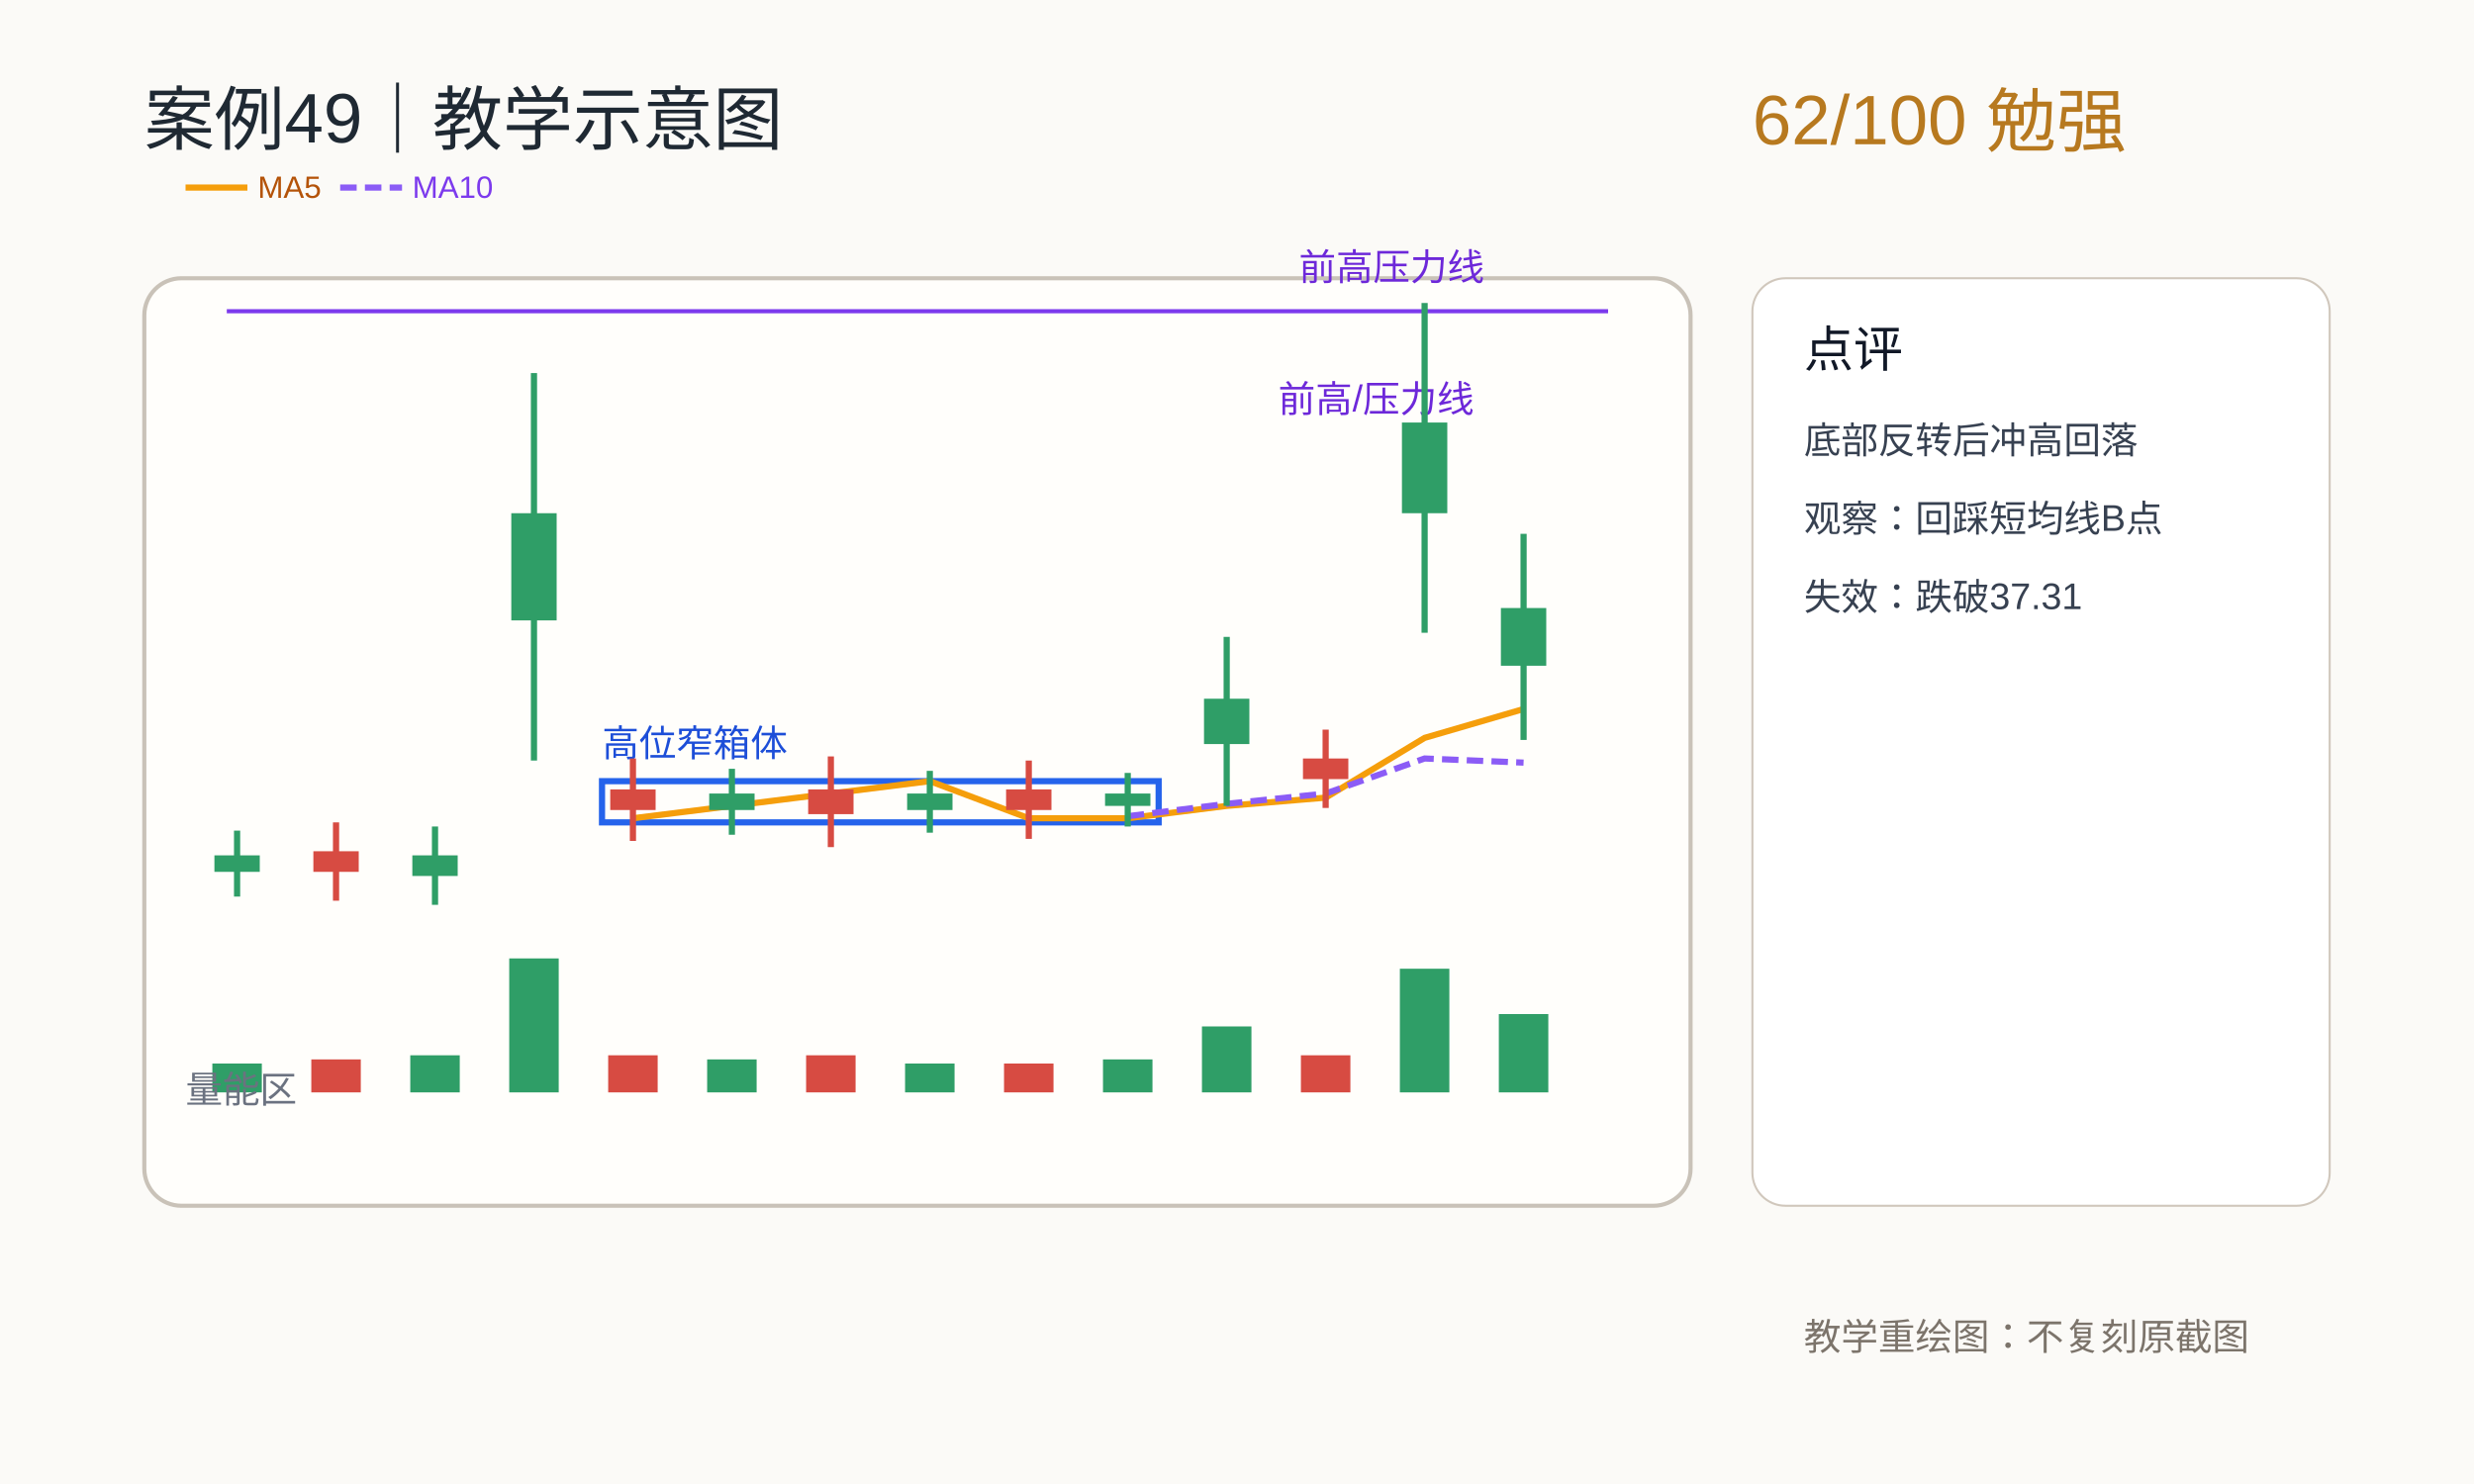
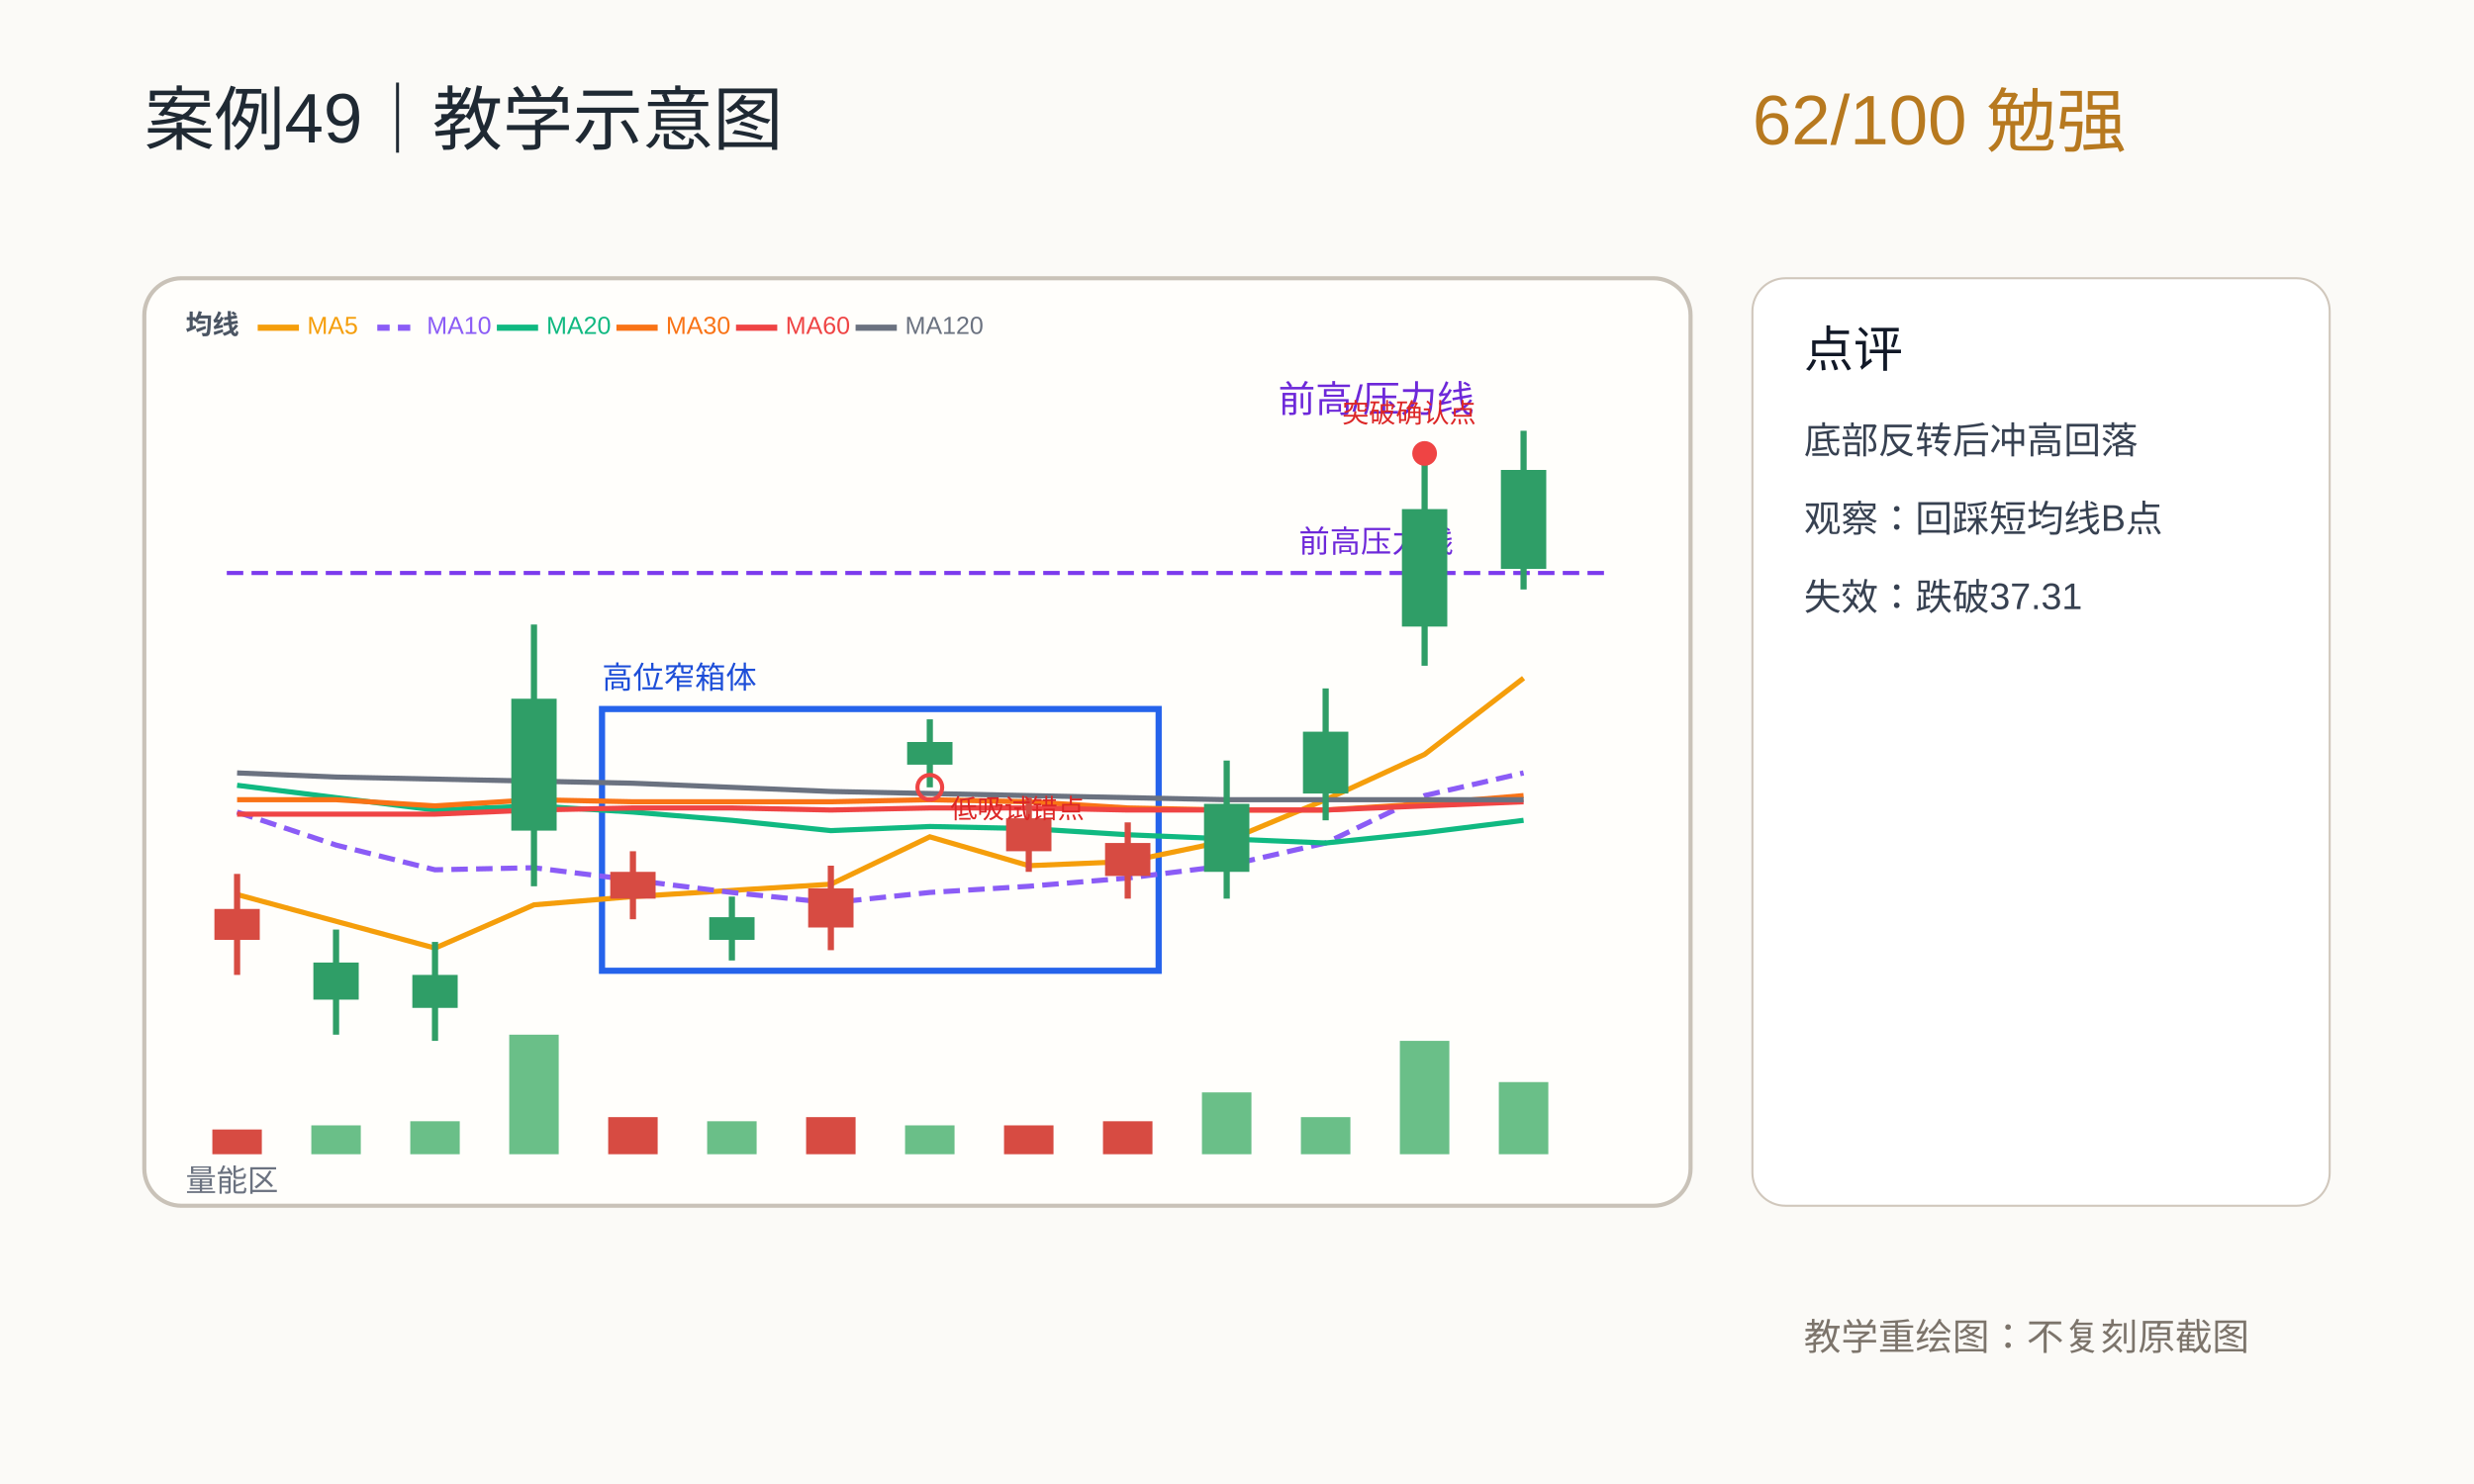
<svg xmlns="http://www.w3.org/2000/svg" width="1200" height="720" viewBox="0 0 1200 720">
  <rect width="1200" height="720" fill="#fbfaf7" />
  <rect x="70" y="135" width="750" height="450" rx="18" fill="#fffefb" stroke="#c9c2b8" stroke-width="2" />
  <text x="70" y="70" font-size="34" font-family="PingFang SC, Arial" fill="#1f2933">案例49｜教学示意图</text>
  <text x="850" y="70" font-size="34" font-family="PingFang SC, Arial" fill="#b7791f">62/100  勉强</text>
  <text x="620" y="200" font-size="18" font-family="PingFang SC, Arial" fill="#6d28d9">前高/压力线</text>
-   <line x1="110" y1="151" x2="780" y2="151" stroke="#7c3aed" stroke-width="2" />
-   <text x="630" y="136" font-size="18" font-family="PingFang SC, Arial" fill="#6d28d9">前高压力线</text>
-   <rect x="292" y="379" width="270" height="20" fill="none" stroke="#2563eb" stroke-width="3" />
-   <text x="292" y="367" font-size="18" font-family="PingFang SC, Arial" fill="#1d4ed8">高位窄箱体</text>
-   <polyline points="307,397 355,391 403,385 451,379 499,397 547,397 595,391 643,387 691,358 739,344" fill="none" stroke="#f59e0b" stroke-width="3" />
-   <polyline points="547,396 595,390 643,385 691,368 739,370" fill="none" stroke="#8b5cf6" stroke-width="3" stroke-dasharray="8,4" />
-   <line x1="90" y1="91" x2="120" y2="91" stroke="#f59e0b" stroke-width="3" />
-   <text x="125" y="96" font-size="15" font-family="PingFang SC, Arial" fill="#b45309">MA5</text>
-   <line x1="165" y1="91" x2="195" y2="91" stroke="#8b5cf6" stroke-width="3" stroke-dasharray="8,4" />
-   <text x="200" y="96" font-size="15" font-family="PingFang SC, Arial" fill="#7c3aed">MA10</text>
-   <line x1="115" y1="403" x2="115" y2="435" stroke="#2f9e67" stroke-width="3" />
-   <rect x="104" y="415" width="22" height="8" fill="#2f9e67" />
-   <line x1="163" y1="399" x2="163" y2="437" stroke="#d74b42" stroke-width="3" />
-   <rect x="152" y="413" width="22" height="10" fill="#d74b42" />
-   <line x1="211" y1="401" x2="211" y2="439" stroke="#2f9e67" stroke-width="3" />
-   <rect x="200" y="415" width="22" height="10" fill="#2f9e67" />
-   <line x1="259" y1="181" x2="259" y2="369" stroke="#2f9e67" stroke-width="3" />
-   <rect x="248" y="249" width="22" height="52" fill="#2f9e67" />
-   <line x1="307" y1="368" x2="307" y2="408" stroke="#d74b42" stroke-width="3" />
-   <rect x="296" y="383" width="22" height="10" fill="#d74b42" />
-   <line x1="355" y1="373" x2="355" y2="405" stroke="#2f9e67" stroke-width="3" />
-   <rect x="344" y="385" width="22" height="8" fill="#2f9e67" />
-   <line x1="403" y1="367" x2="403" y2="411" stroke="#d74b42" stroke-width="3" />
-   <rect x="392" y="383" width="22" height="12" fill="#d74b42" />
-   <line x1="451" y1="374" x2="451" y2="404" stroke="#2f9e67" stroke-width="3" />
-   <rect x="440" y="385" width="22" height="8" fill="#2f9e67" />
-   <line x1="499" y1="369" x2="499" y2="407" stroke="#d74b42" stroke-width="3" />
-   <rect x="488" y="383" width="22" height="10" fill="#d74b42" />
-   <line x1="547" y1="375" x2="547" y2="401" stroke="#2f9e67" stroke-width="3" />
-   <rect x="536" y="385" width="22" height="6" fill="#2f9e67" />
-   <line x1="595" y1="309" x2="595" y2="391" stroke="#2f9e67" stroke-width="3" />
-   <rect x="584" y="339" width="22" height="22" fill="#2f9e67" />
-   <line x1="643" y1="354" x2="643" y2="392" stroke="#d74b42" stroke-width="3" />
-   <rect x="632" y="368" width="22" height="10" fill="#d74b42" />
-   <line x1="691" y1="147" x2="691" y2="307" stroke="#2f9e67" stroke-width="3" />
-   <rect x="680" y="205" width="22" height="44" fill="#2f9e67" />
-   <line x1="739" y1="259" x2="739" y2="359" stroke="#2f9e67" stroke-width="3" />
-   <rect x="728" y="295" width="22" height="28" fill="#2f9e67" />
-   <rect x="103" y="516" width="24" height="14" fill="#2f9e67" />
-   <rect x="151" y="514" width="24" height="16" fill="#d74b42" />
-   <rect x="199" y="512" width="24" height="18" fill="#2f9e67" />
-   <rect x="247" y="465" width="24" height="65" fill="#2f9e67" />
-   <rect x="295" y="512" width="24" height="18" fill="#d74b42" />
-   <rect x="343" y="514" width="24" height="16" fill="#2f9e67" />
-   <rect x="391" y="512" width="24" height="18" fill="#d74b42" />
-   <rect x="439" y="516" width="24" height="14" fill="#2f9e67" />
-   <rect x="487" y="516" width="24" height="14" fill="#d74b42" />
-   <rect x="535" y="514" width="24" height="16" fill="#2f9e67" />
-   <rect x="583" y="498" width="24" height="32" fill="#2f9e67" />
-   <rect x="631" y="512" width="24" height="18" fill="#d74b42" />
-   <rect x="679" y="470" width="24" height="60" fill="#2f9e67" />
-   <rect x="727" y="492" width="24" height="38" fill="#2f9e67" />
-   <text x="90" y="535" font-size="18" font-family="PingFang SC, Arial" fill="#6b7280">量能区</text>
+   <text x="90" y="162" font-size="13" font-family="PingFang SC, Arial" fill="#4b5563" font-weight="bold">均线</text>
+   <line x1="125" y1="159" x2="145" y2="159" stroke="#f59e0b" stroke-width="3" />
+   <text x="149" y="162" font-size="12" font-family="PingFang SC, Arial" fill="#f59e0b">MA5</text>
+   <line x1="183" y1="159" x2="203" y2="159" stroke="#8b5cf6" stroke-width="3" stroke-dasharray="6,4" />
+   <text x="207" y="162" font-size="12" font-family="PingFang SC, Arial" fill="#8b5cf6">MA10</text>
+   <line x1="241" y1="159" x2="261" y2="159" stroke="#10b981" stroke-width="3" />
+   <text x="265" y="162" font-size="12" font-family="PingFang SC, Arial" fill="#10b981">MA20</text>
+   <line x1="299" y1="159" x2="319" y2="159" stroke="#f97316" stroke-width="3" />
+   <text x="323" y="162" font-size="12" font-family="PingFang SC, Arial" fill="#f97316">MA30</text>
+   <line x1="357" y1="159" x2="377" y2="159" stroke="#ef4444" stroke-width="3" />
+   <text x="381" y="162" font-size="12" font-family="PingFang SC, Arial" fill="#ef4444">MA60</text>
+   <line x1="415" y1="159" x2="435" y2="159" stroke="#6b7280" stroke-width="3" />
+   <text x="439" y="162" font-size="12" font-family="PingFang SC, Arial" fill="#6b7280">MA120</text>
+   <line x1="110" y1="278" x2="780" y2="278" stroke="#7c3aed" stroke-width="2" stroke-dasharray="8,4" />
+   <text x="630" y="268" font-size="15" font-family="PingFang SC, Arial" fill="#6d28d9">前高压力线</text>
+   <rect x="292" y="344" width="270" height="127" fill="none" stroke="#2563eb" stroke-width="3" />
+   <text x="292" y="334" font-size="15" font-family="PingFang SC, Arial" fill="#1d4ed8">高位窄箱体</text>
+   <polyline points="115,434 163,447 211,460 259,439 307,435 355,432 403,429 451,406 499,420 547,418 595,408 643,388 691,366 739,329" fill="none" stroke="#f59e0b" stroke-width="2.5" />
+   <polyline points="115,394 163,410 211,422 259,421 307,427 355,433 403,438 451,433 499,430 547,426 595,420 643,409 691,386 739,375" fill="none" stroke="#8b5cf6" stroke-width="2.5" stroke-dasharray="8,4" />
+   <polyline points="115,381 163,387 211,393 259,391 307,394 355,398 403,403 451,401 499,402 547,405 595,407 643,409 691,404 739,398" fill="none" stroke="#10b981" stroke-width="2.5" />
+   <polyline points="115,388 163,388 211,391 259,388 307,389 355,389 403,389 451,388 499,389 547,392 595,393 643,393 691,390 739,386" fill="none" stroke="#f97316" stroke-width="2.5" />
+   <polyline points="115,395 163,395 211,395 259,393 307,392 355,392 403,393 451,392 499,392 547,393 595,393 643,393 691,391 739,389" fill="none" stroke="#ef4444" stroke-width="2.5" />
+   <polyline points="115,375 163,377 211,378 259,379 307,380 355,382 403,384 451,385 499,386 547,387 595,388 643,388 691,388 739,388" fill="none" stroke="#6b7280" stroke-width="2.5" />
+   <line x1="115" y1="424" x2="115" y2="473" stroke="#d74b42" stroke-width="3" />
+   <rect x="104" y="441" width="22" height="15" fill="#d74b42" />
+   <line x1="163" y1="451" x2="163" y2="502" stroke="#2f9e67" stroke-width="3" />
+   <rect x="152" y="467" width="22" height="18" fill="#2f9e67" />
+   <line x1="211" y1="457" x2="211" y2="505" stroke="#2f9e67" stroke-width="3" />
+   <rect x="200" y="473" width="22" height="16" fill="#2f9e67" />
+   <line x1="259" y1="303" x2="259" y2="430" stroke="#2f9e67" stroke-width="3" />
+   <rect x="248" y="339" width="22" height="64" fill="#2f9e67" />
+   <line x1="307" y1="413" x2="307" y2="446" stroke="#d74b42" stroke-width="3" />
+   <rect x="296" y="423" width="22" height="13" fill="#d74b42" />
+   <line x1="355" y1="435" x2="355" y2="466" stroke="#2f9e67" stroke-width="3" />
+   <rect x="344" y="445" width="22" height="11" fill="#2f9e67" />
+   <line x1="403" y1="420" x2="403" y2="461" stroke="#d74b42" stroke-width="3" />
+   <rect x="392" y="431" width="22" height="19" fill="#d74b42" />
+   <line x1="451" y1="349" x2="451" y2="382" stroke="#2f9e67" stroke-width="3" />
+   <rect x="440" y="360" width="22" height="11" fill="#2f9e67" />
+   <line x1="499" y1="387" x2="499" y2="423" stroke="#d74b42" stroke-width="3" />
+   <rect x="488" y="397" width="22" height="16" fill="#d74b42" />
+   <line x1="547" y1="399" x2="547" y2="436" stroke="#d74b42" stroke-width="3" />
+   <rect x="536" y="409" width="22" height="16" fill="#d74b42" />
+   <line x1="595" y1="369" x2="595" y2="436" stroke="#2f9e67" stroke-width="3" />
+   <rect x="584" y="390" width="22" height="33" fill="#2f9e67" />
+   <line x1="643" y1="334" x2="643" y2="398" stroke="#2f9e67" stroke-width="3" />
+   <rect x="632" y="355" width="22" height="30" fill="#2f9e67" />
+   <line x1="691" y1="220" x2="691" y2="323" stroke="#2f9e67" stroke-width="3" />
+   <rect x="680" y="247" width="22" height="57" fill="#2f9e67" />
+   <line x1="739" y1="209" x2="739" y2="286" stroke="#2f9e67" stroke-width="3" />
+   <rect x="728" y="228" width="22" height="48" fill="#2f9e67" />
+   <rect x="103" y="548" width="24" height="12" fill="#d74b42" />
+   <rect x="151" y="546" width="24" height="14" fill="#6abf88" />
+   <rect x="199" y="544" width="24" height="16" fill="#6abf88" />
+   <rect x="247" y="502" width="24" height="58" fill="#6abf88" />
+   <rect x="295" y="542" width="24" height="18" fill="#d74b42" />
+   <rect x="343" y="544" width="24" height="16" fill="#6abf88" />
+   <rect x="391" y="542" width="24" height="18" fill="#d74b42" />
+   <rect x="439" y="546" width="24" height="14" fill="#6abf88" />
+   <rect x="487" y="546" width="24" height="14" fill="#d74b42" />
+   <rect x="535" y="544" width="24" height="16" fill="#d74b42" />
+   <rect x="583" y="530" width="24" height="30" fill="#6abf88" />
+   <rect x="631" y="542" width="24" height="18" fill="#6abf88" />
+   <rect x="679" y="505" width="24" height="55" fill="#6abf88" />
+   <rect x="727" y="525" width="24" height="35" fill="#6abf88" />
+   <text x="90" y="578" font-size="15" font-family="PingFang SC, Arial" fill="#6b7280">量能区</text>
+   <circle cx="451" cy="382" r="6" fill="none" stroke="#ef4444" stroke-width="2" />
+   <text x="461" y="397" font-size="13" font-family="PingFang SC, Arial" fill="#dc2626">低吸试错点</text>
+   <circle cx="691" cy="220" r="6" fill="#ef4444" stroke="none" />
+   <text x="651" y="205" font-size="13" font-family="PingFang SC, Arial" fill="#dc2626">突破确认点</text>
  <rect x="850" y="135" width="280" height="450" rx="16" fill="#ffffff" stroke="#d0c7bc" />
  <text x="875" y="178" font-size="24" font-family="PingFang SC, Arial" fill="#111827">点评</text>
  <text x="875" y="220" font-size="18" font-family="PingFang SC, Arial" fill="#374151">底部反转后冲高回落</text>
  <text x="875" y="258" font-size="18" font-family="PingFang SC, Arial" fill="#374151">观察：回踩短均线B点</text>
  <text x="875" y="296" font-size="18" font-family="PingFang SC, Arial" fill="#374151">失效：跌破37.31</text>
  <text x="875" y="655" font-size="18" font-family="PingFang SC, Arial" fill="#7c746b">教学重绘图：不复刻原截图</text>
</svg>
